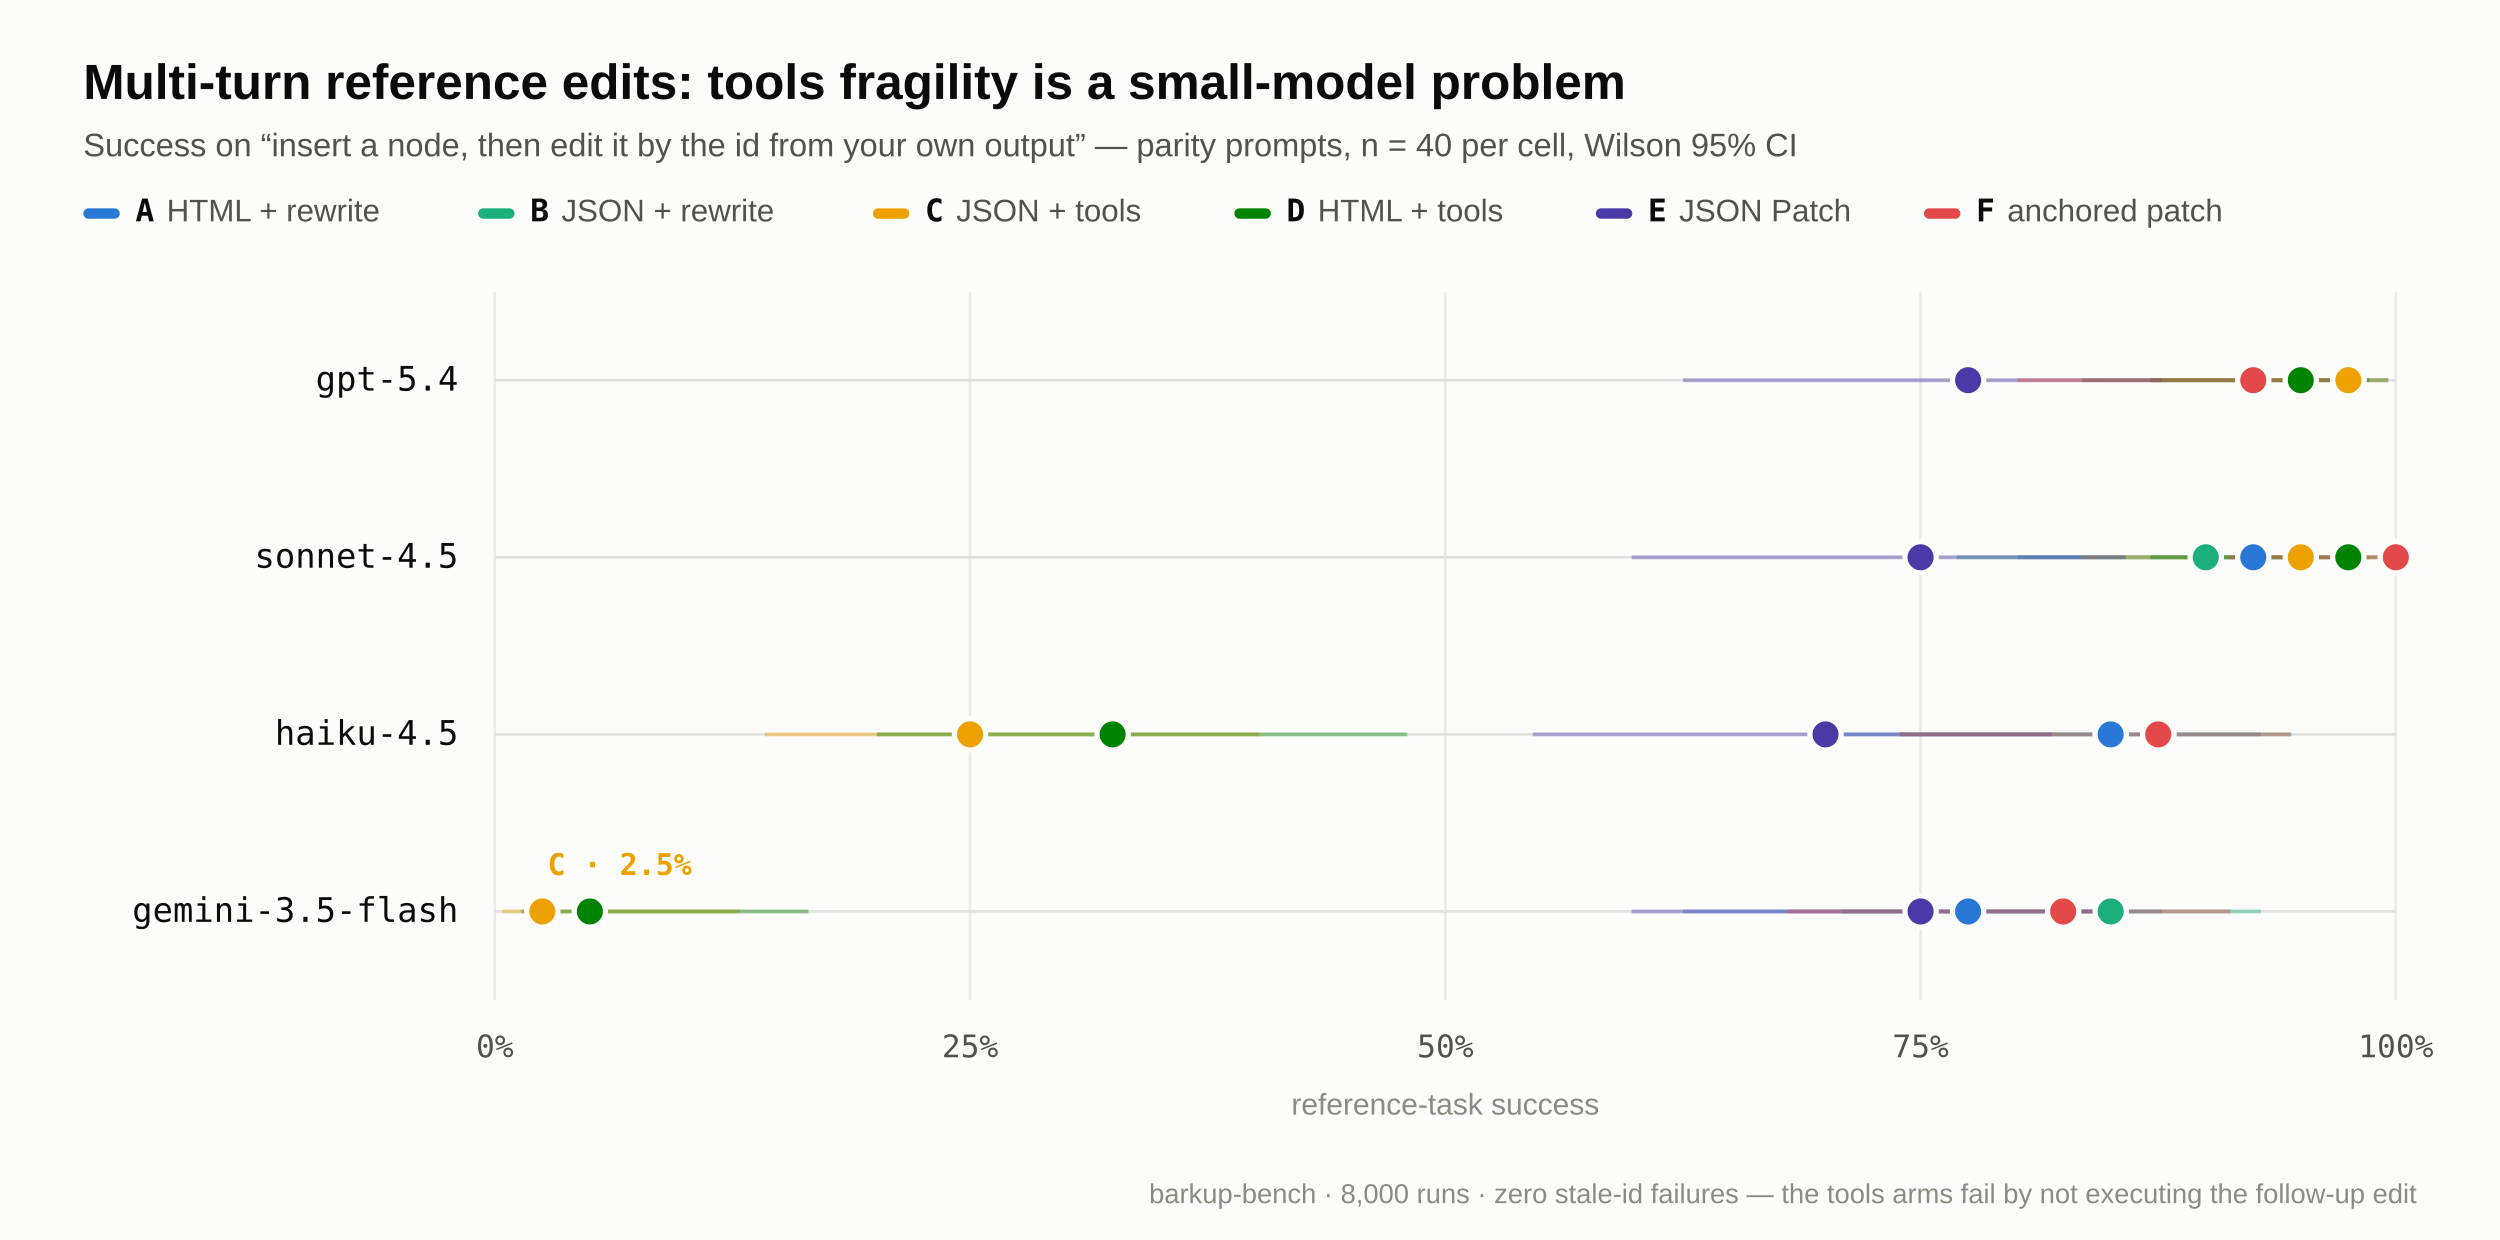
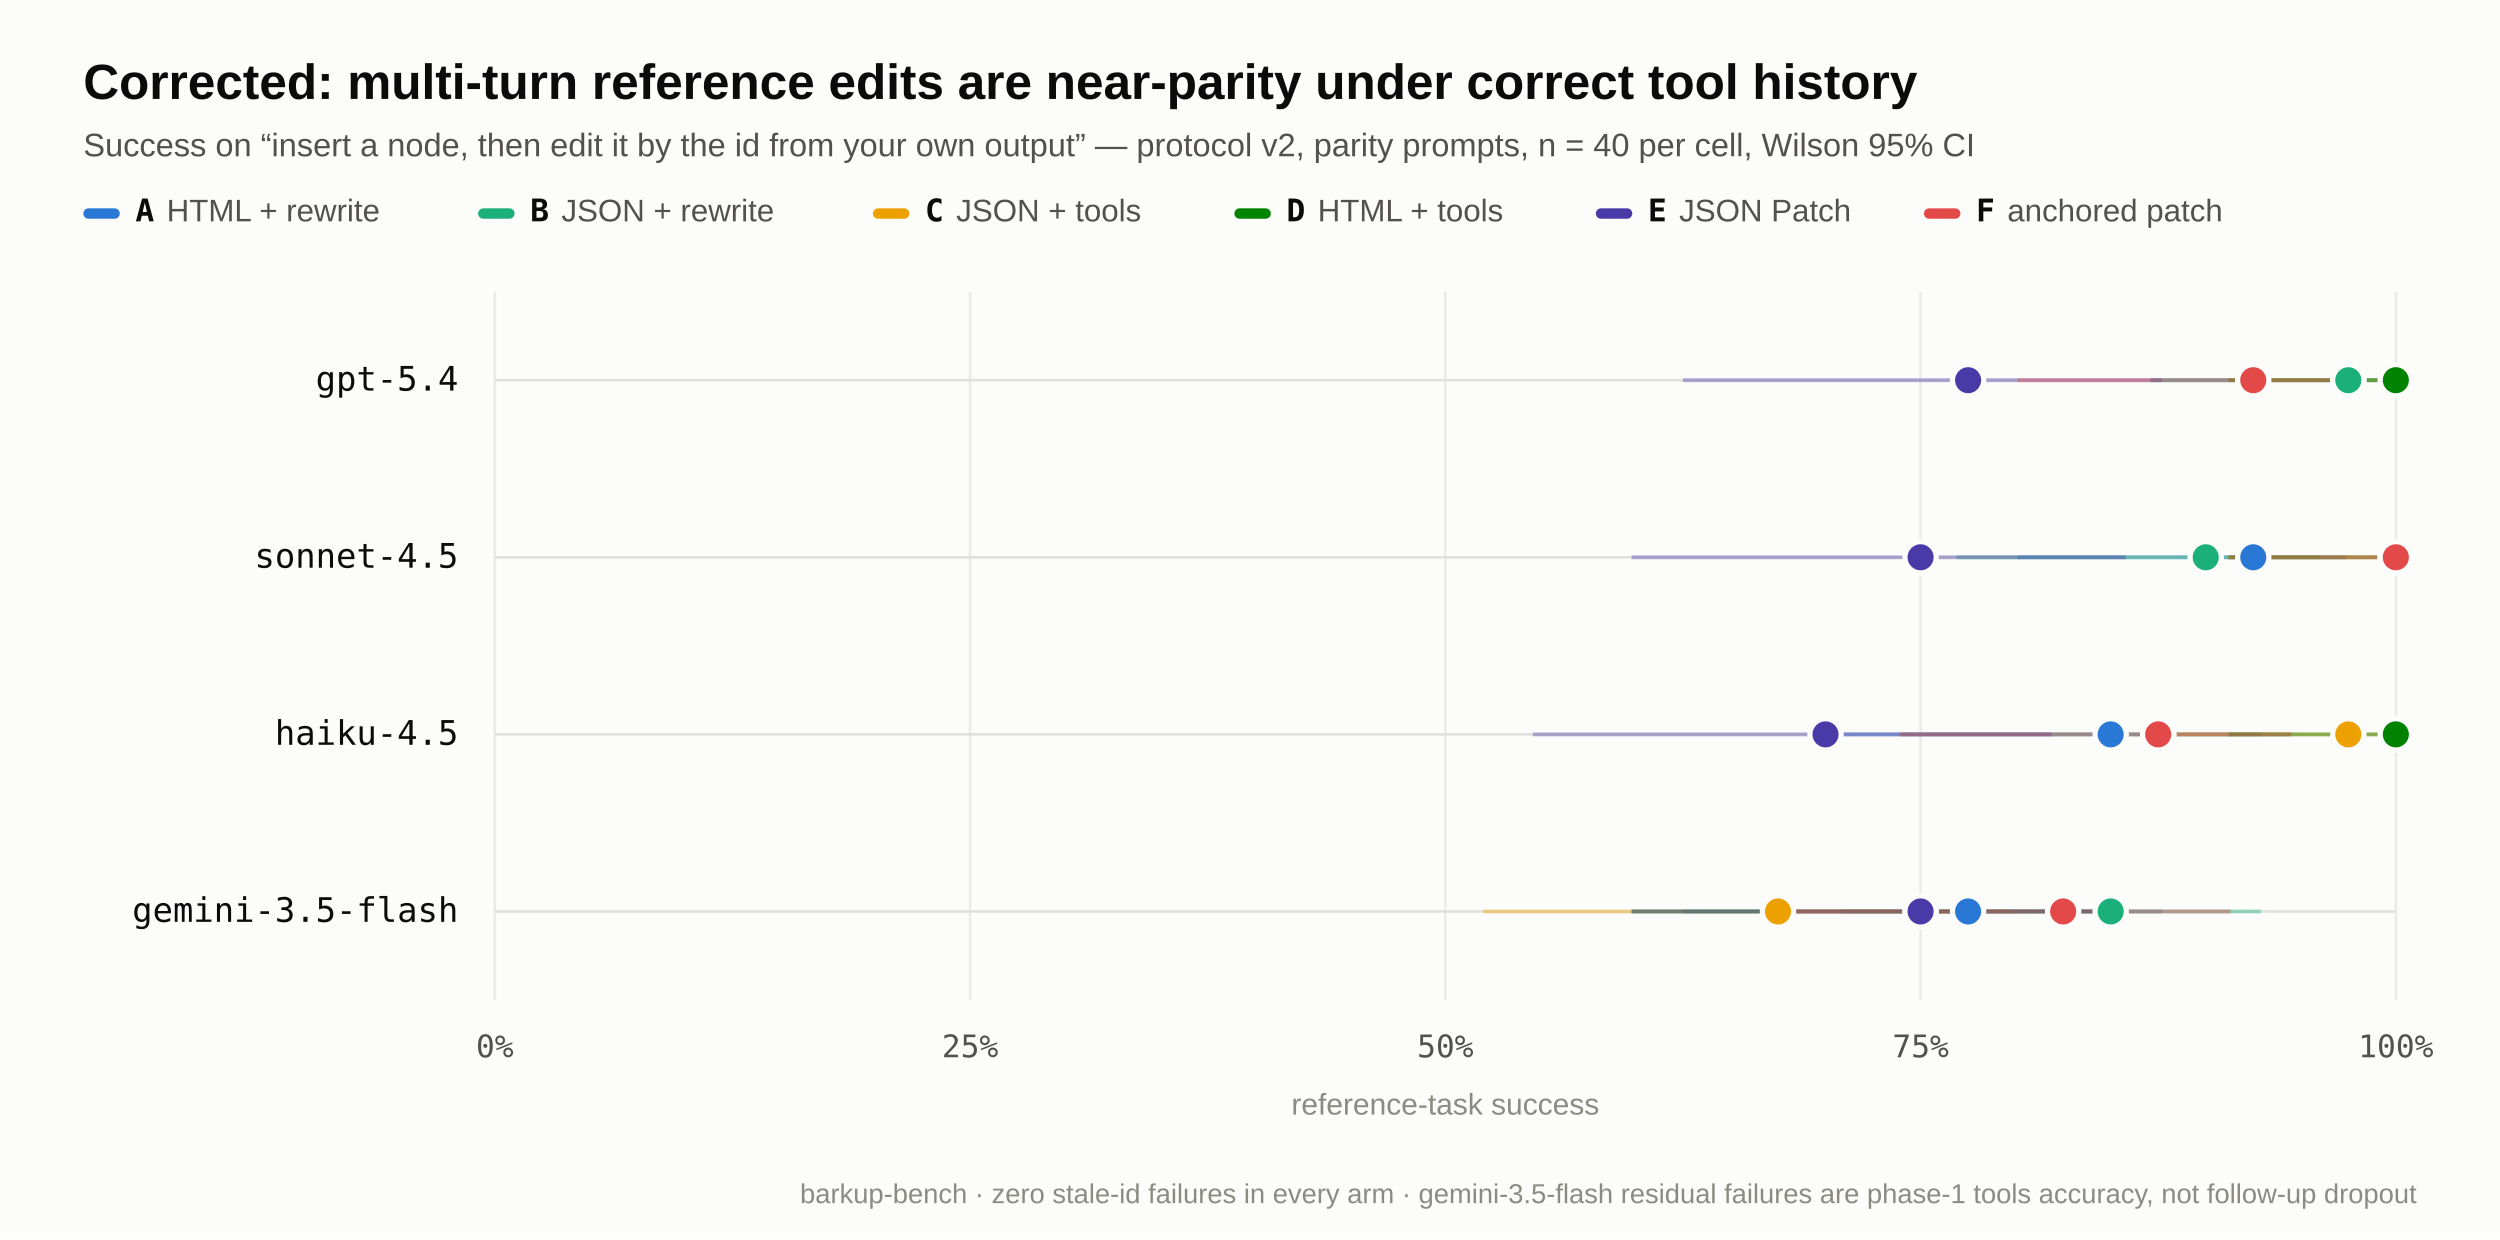
<svg xmlns="http://www.w3.org/2000/svg" viewBox="0 0 960 476" width="960" height="476">
  <rect width="960" height="100%" fill="#fcfcfb" />
-   <text x="32" y="38" font-family="Seravek, 'Gill Sans', 'Helvetica Neue', Arial, sans-serif" font-size="19" font-weight="700" fill="#0b0b0b">Multi-turn reference edits: tools fragility is a small-model problem</text>
-   <text x="32" y="60" font-family="Seravek, 'Gill Sans', 'Helvetica Neue', Arial, sans-serif" font-size="12.5" fill="#52514e">Success on “insert a node, then edit it by the id from your own output” — parity prompts, n = 40 per cell, Wilson 95% CI</text>
+   <text x="32" y="38" font-family="Seravek, 'Gill Sans', 'Helvetica Neue', Arial, sans-serif" font-size="19" font-weight="700" fill="#0b0b0b">Corrected: multi-turn reference edits are near-parity under correct tool history</text>
+   <text x="32" y="60" font-family="Seravek, 'Gill Sans', 'Helvetica Neue', Arial, sans-serif" font-size="12.5" fill="#52514e">Success on “insert a node, then edit it by the id from your own output” — protocol v2, parity prompts, n = 40 per cell, Wilson 95% CI</text>
  <rect x="32" y="80" width="14" height="4" rx="2" fill="#2a78d6" />
  <text x="52" y="85" font-family="Menlo, 'SF Mono', Consolas, monospace" font-size="12" font-weight="700" fill="#0b0b0b">A</text>
  <text x="64" y="85" font-family="Seravek, 'Gill Sans', 'Helvetica Neue', Arial, sans-serif" font-size="12" fill="#52514e">HTML + rewrite</text>
  <rect x="183.6" y="80" width="14" height="4" rx="2" fill="#1baf7a" />
  <text x="203.6" y="85" font-family="Menlo, 'SF Mono', Consolas, monospace" font-size="12" font-weight="700" fill="#0b0b0b">B</text>
  <text x="215.6" y="85" font-family="Seravek, 'Gill Sans', 'Helvetica Neue', Arial, sans-serif" font-size="12" fill="#52514e">JSON + rewrite</text>
  <rect x="335.2" y="80" width="14" height="4" rx="2" fill="#eda100" />
  <text x="355.2" y="85" font-family="Menlo, 'SF Mono', Consolas, monospace" font-size="12" font-weight="700" fill="#0b0b0b">C</text>
  <text x="367.2" y="85" font-family="Seravek, 'Gill Sans', 'Helvetica Neue', Arial, sans-serif" font-size="12" fill="#52514e">JSON + tools</text>
  <rect x="474" y="80" width="14" height="4" rx="2" fill="#008300" />
  <text x="494" y="85" font-family="Menlo, 'SF Mono', Consolas, monospace" font-size="12" font-weight="700" fill="#0b0b0b">D</text>
  <text x="506" y="85" font-family="Seravek, 'Gill Sans', 'Helvetica Neue', Arial, sans-serif" font-size="12" fill="#52514e">HTML + tools</text>
  <rect x="612.8" y="80" width="14" height="4" rx="2" fill="#4a3aa7" />
  <text x="632.8" y="85" font-family="Menlo, 'SF Mono', Consolas, monospace" font-size="12" font-weight="700" fill="#0b0b0b">E</text>
  <text x="644.8" y="85" font-family="Seravek, 'Gill Sans', 'Helvetica Neue', Arial, sans-serif" font-size="12" fill="#52514e">JSON Patch</text>
  <rect x="738.8" y="80" width="14" height="4" rx="2" fill="#e34948" />
  <text x="758.8" y="85" font-family="Menlo, 'SF Mono', Consolas, monospace" font-size="12" font-weight="700" fill="#0b0b0b">F</text>
  <text x="770.8" y="85" font-family="Seravek, 'Gill Sans', 'Helvetica Neue', Arial, sans-serif" font-size="12" fill="#52514e">anchored patch</text>
  <line x1="190" x2="190" y1="112" y2="384" stroke="#ebebe8" stroke-width="1" />
  <text x="190" y="406" text-anchor="middle" font-family="Menlo, 'SF Mono', Consolas, monospace" font-size="12" fill="#52514e">0%</text>
  <line x1="372.5" x2="372.5" y1="112" y2="384" stroke="#ebebe8" stroke-width="1" />
  <text x="372.5" y="406" text-anchor="middle" font-family="Menlo, 'SF Mono', Consolas, monospace" font-size="12" fill="#52514e">25%</text>
  <line x1="555" x2="555" y1="112" y2="384" stroke="#ebebe8" stroke-width="1" />
  <text x="555" y="406" text-anchor="middle" font-family="Menlo, 'SF Mono', Consolas, monospace" font-size="12" fill="#52514e">50%</text>
  <line x1="737.5" x2="737.5" y1="112" y2="384" stroke="#ebebe8" stroke-width="1" />
  <text x="737.5" y="406" text-anchor="middle" font-family="Menlo, 'SF Mono', Consolas, monospace" font-size="12" fill="#52514e">75%</text>
  <line x1="920" x2="920" y1="112" y2="384" stroke="#ebebe8" stroke-width="1" />
  <text x="920" y="406" text-anchor="middle" font-family="Menlo, 'SF Mono', Consolas, monospace" font-size="12" fill="#52514e">100%</text>
  <text x="555" y="428" text-anchor="middle" font-family="Seravek, 'Gill Sans', 'Helvetica Neue', Arial, sans-serif" font-size="11.5" fill="#8b8a83">reference-task success</text>
  <line x1="190" x2="920" y1="146" y2="146" stroke="#e0e0dc" stroke-width="1" />
  <text x="176" y="150" text-anchor="end" font-family="Menlo, 'SF Mono', Consolas, monospace" font-size="13" fill="#0b0b0b">gpt-5.4</text>
  <line x1="825.83" x2="917.08" y1="146" y2="146" stroke="#2a78d6" stroke-width="1.5" opacity="0.4" />
  <line x1="825.83" x2="917.08" y1="146" y2="146" stroke="#1baf7a" stroke-width="1.5" opacity="0.4" />
-   <line x1="825.83" x2="917.08" y1="146" y2="146" stroke="#eda100" stroke-width="1.5" opacity="0.4" />
-   <line x1="799.55" x2="909.78" y1="146" y2="146" stroke="#008300" stroke-width="1.5" opacity="0.4" />
+   <line x1="855.76" x2="920" y1="146" y2="146" stroke="#eda100" stroke-width="1.5" opacity="0.4" />
+   <line x1="855.76" x2="920" y1="146" y2="146" stroke="#008300" stroke-width="1.5" opacity="0.4" />
  <line x1="646.25" x2="830.21" y1="146" y2="146" stroke="#4a3aa7" stroke-width="1.5" opacity="0.4" />
  <line x1="774.73" x2="901.02" y1="146" y2="146" stroke="#e34948" stroke-width="1.5" opacity="0.4" />
  <circle cx="901.75" cy="146" r="6" fill="#2a78d6" stroke="#fcfcfb" stroke-width="2" />
  <circle cx="901.75" cy="146" r="6" fill="#1baf7a" stroke="#fcfcfb" stroke-width="2" />
-   <circle cx="901.75" cy="146" r="6" fill="#eda100" stroke="#fcfcfb" stroke-width="2" />
-   <circle cx="883.5" cy="146" r="6" fill="#008300" stroke="#fcfcfb" stroke-width="2" />
+   <circle cx="920" cy="146" r="6" fill="#eda100" stroke="#fcfcfb" stroke-width="2" />
+   <circle cx="920" cy="146" r="6" fill="#008300" stroke="#fcfcfb" stroke-width="2" />
  <circle cx="755.75" cy="146" r="6" fill="#4a3aa7" stroke="#fcfcfb" stroke-width="2" />
  <circle cx="865.25" cy="146" r="6" fill="#e34948" stroke="#fcfcfb" stroke-width="2" />
  <line x1="190" x2="920" y1="214" y2="214" stroke="#e0e0dc" stroke-width="1" />
  <text x="176" y="218" text-anchor="end" font-family="Menlo, 'SF Mono', Consolas, monospace" font-size="13" fill="#0b0b0b">sonnet-4.5</text>
  <line x1="774.73" x2="901.02" y1="214" y2="214" stroke="#2a78d6" stroke-width="1.5" opacity="0.4" />
  <line x1="751.37" x2="890.8" y1="214" y2="214" stroke="#1baf7a" stroke-width="1.5" opacity="0.4" />
-   <line x1="799.55" x2="909.78" y1="214" y2="214" stroke="#eda100" stroke-width="1.5" opacity="0.4" />
-   <line x1="825.83" x2="917.08" y1="214" y2="214" stroke="#008300" stroke-width="1.5" opacity="0.4" />
+   <line x1="855.76" x2="920" y1="214" y2="214" stroke="#eda100" stroke-width="1.5" opacity="0.4" />
+   <line x1="855.76" x2="920" y1="214" y2="214" stroke="#008300" stroke-width="1.5" opacity="0.4" />
  <line x1="626.54" x2="816.34" y1="214" y2="214" stroke="#4a3aa7" stroke-width="1.5" opacity="0.4" />
  <line x1="855.76" x2="920" y1="214" y2="214" stroke="#e34948" stroke-width="1.5" opacity="0.4" />
  <circle cx="865.25" cy="214" r="6" fill="#2a78d6" stroke="#fcfcfb" stroke-width="2" />
  <circle cx="847" cy="214" r="6" fill="#1baf7a" stroke="#fcfcfb" stroke-width="2" />
-   <circle cx="883.5" cy="214" r="6" fill="#eda100" stroke="#fcfcfb" stroke-width="2" />
-   <circle cx="901.75" cy="214" r="6" fill="#008300" stroke="#fcfcfb" stroke-width="2" />
+   <circle cx="920" cy="214" r="6" fill="#eda100" stroke="#fcfcfb" stroke-width="2" />
+   <circle cx="920" cy="214" r="6" fill="#008300" stroke="#fcfcfb" stroke-width="2" />
  <circle cx="737.5" cy="214" r="6" fill="#4a3aa7" stroke="#fcfcfb" stroke-width="2" />
  <circle cx="920" cy="214" r="6" fill="#e34948" stroke="#fcfcfb" stroke-width="2" />
  <line x1="190" x2="920" y1="282" y2="282" stroke="#e0e0dc" stroke-width="1" />
  <text x="176" y="286" text-anchor="end" font-family="Menlo, 'SF Mono', Consolas, monospace" font-size="13" fill="#0b0b0b">haiku-4.5</text>
  <line x1="707.57" x2="868.17" y1="282" y2="282" stroke="#2a78d6" stroke-width="1.5" opacity="0.4" />
  <line x1="729.47" x2="879.85" y1="282" y2="282" stroke="#1baf7a" stroke-width="1.5" opacity="0.4" />
-   <line x1="293.66" x2="483.46" y1="282" y2="282" stroke="#eda100" stroke-width="1.5" opacity="0.4" />
-   <line x1="336.73" x2="540.4" y1="282" y2="282" stroke="#008300" stroke-width="1.5" opacity="0.4" />
+   <line x1="825.83" x2="917.08" y1="282" y2="282" stroke="#eda100" stroke-width="1.5" opacity="0.4" />
+   <line x1="855.76" x2="920" y1="282" y2="282" stroke="#008300" stroke-width="1.5" opacity="0.4" />
  <line x1="588.58" x2="787.87" y1="282" y2="282" stroke="#4a3aa7" stroke-width="1.5" opacity="0.4" />
  <line x1="729.47" x2="879.85" y1="282" y2="282" stroke="#e34948" stroke-width="1.5" opacity="0.4" />
  <circle cx="810.5" cy="282" r="6" fill="#2a78d6" stroke="#fcfcfb" stroke-width="2" />
  <circle cx="828.75" cy="282" r="6" fill="#1baf7a" stroke="#fcfcfb" stroke-width="2" />
-   <circle cx="372.5" cy="282" r="6" fill="#eda100" stroke="#fcfcfb" stroke-width="2" />
-   <circle cx="427.25" cy="282" r="6" fill="#008300" stroke="#fcfcfb" stroke-width="2" />
+   <circle cx="901.75" cy="282" r="6" fill="#eda100" stroke="#fcfcfb" stroke-width="2" />
+   <circle cx="920" cy="282" r="6" fill="#008300" stroke="#fcfcfb" stroke-width="2" />
  <circle cx="701" cy="282" r="6" fill="#4a3aa7" stroke="#fcfcfb" stroke-width="2" />
  <circle cx="828.75" cy="282" r="6" fill="#e34948" stroke="#fcfcfb" stroke-width="2" />
  <line x1="190" x2="920" y1="350" y2="350" stroke="#e0e0dc" stroke-width="1" />
  <text x="176" y="354" text-anchor="end" font-family="Menlo, 'SF Mono', Consolas, monospace" font-size="13" fill="#0b0b0b">gemini-3.5-flash</text>
  <line x1="646.25" x2="830.21" y1="350" y2="350" stroke="#2a78d6" stroke-width="1.5" opacity="0.4" />
  <line x1="707.57" x2="868.17" y1="350" y2="350" stroke="#1baf7a" stroke-width="1.5" opacity="0.4" />
-   <line x1="192.92" x2="284.17" y1="350" y2="350" stroke="#eda100" stroke-width="1.5" opacity="0.4" />
-   <line x1="200.22" x2="310.45" y1="350" y2="350" stroke="#008300" stroke-width="1.5" opacity="0.4" />
+   <line x1="569.6" x2="773.27" y1="350" y2="350" stroke="#eda100" stroke-width="1.5" opacity="0.4" />
+   <line x1="626.54" x2="816.34" y1="350" y2="350" stroke="#008300" stroke-width="1.5" opacity="0.4" />
  <line x1="626.54" x2="816.34" y1="350" y2="350" stroke="#4a3aa7" stroke-width="1.5" opacity="0.4" />
  <line x1="686.4" x2="856.49" y1="350" y2="350" stroke="#e34948" stroke-width="1.5" opacity="0.4" />
  <circle cx="755.75" cy="350" r="6" fill="#2a78d6" stroke="#fcfcfb" stroke-width="2" />
  <circle cx="810.5" cy="350" r="6" fill="#1baf7a" stroke="#fcfcfb" stroke-width="2" />
-   <circle cx="208.25" cy="350" r="6" fill="#eda100" stroke="#fcfcfb" stroke-width="2" />
-   <circle cx="226.5" cy="350" r="6" fill="#008300" stroke="#fcfcfb" stroke-width="2" />
+   <circle cx="682.75" cy="350" r="6" fill="#eda100" stroke="#fcfcfb" stroke-width="2" />
+   <circle cx="737.5" cy="350" r="6" fill="#008300" stroke="#fcfcfb" stroke-width="2" />
  <circle cx="737.5" cy="350" r="6" fill="#4a3aa7" stroke="#fcfcfb" stroke-width="2" />
  <circle cx="792.25" cy="350" r="6" fill="#e34948" stroke="#fcfcfb" stroke-width="2" />
-   <text x="210.25" y="336" font-family="Menlo, 'SF Mono', Consolas, monospace" font-size="11.5" font-weight="700" fill="#eda100">C · 2.5%</text>
-   <text x="928" y="462" text-anchor="end" font-family="Seravek, 'Gill Sans', 'Helvetica Neue', Arial, sans-serif" font-size="10.5" fill="#8b8a83">barkup-bench · 8,000 runs · zero stale-id failures — the tools arms fail by not executing the follow-up edit</text>
+   <text x="928" y="462" text-anchor="end" font-family="Seravek, 'Gill Sans', 'Helvetica Neue', Arial, sans-serif" font-size="10.5" fill="#8b8a83">barkup-bench · zero stale-id failures in every arm · gemini-3.5-flash residual failures are phase-1 tools accuracy, not follow-up dropout</text>
</svg>
